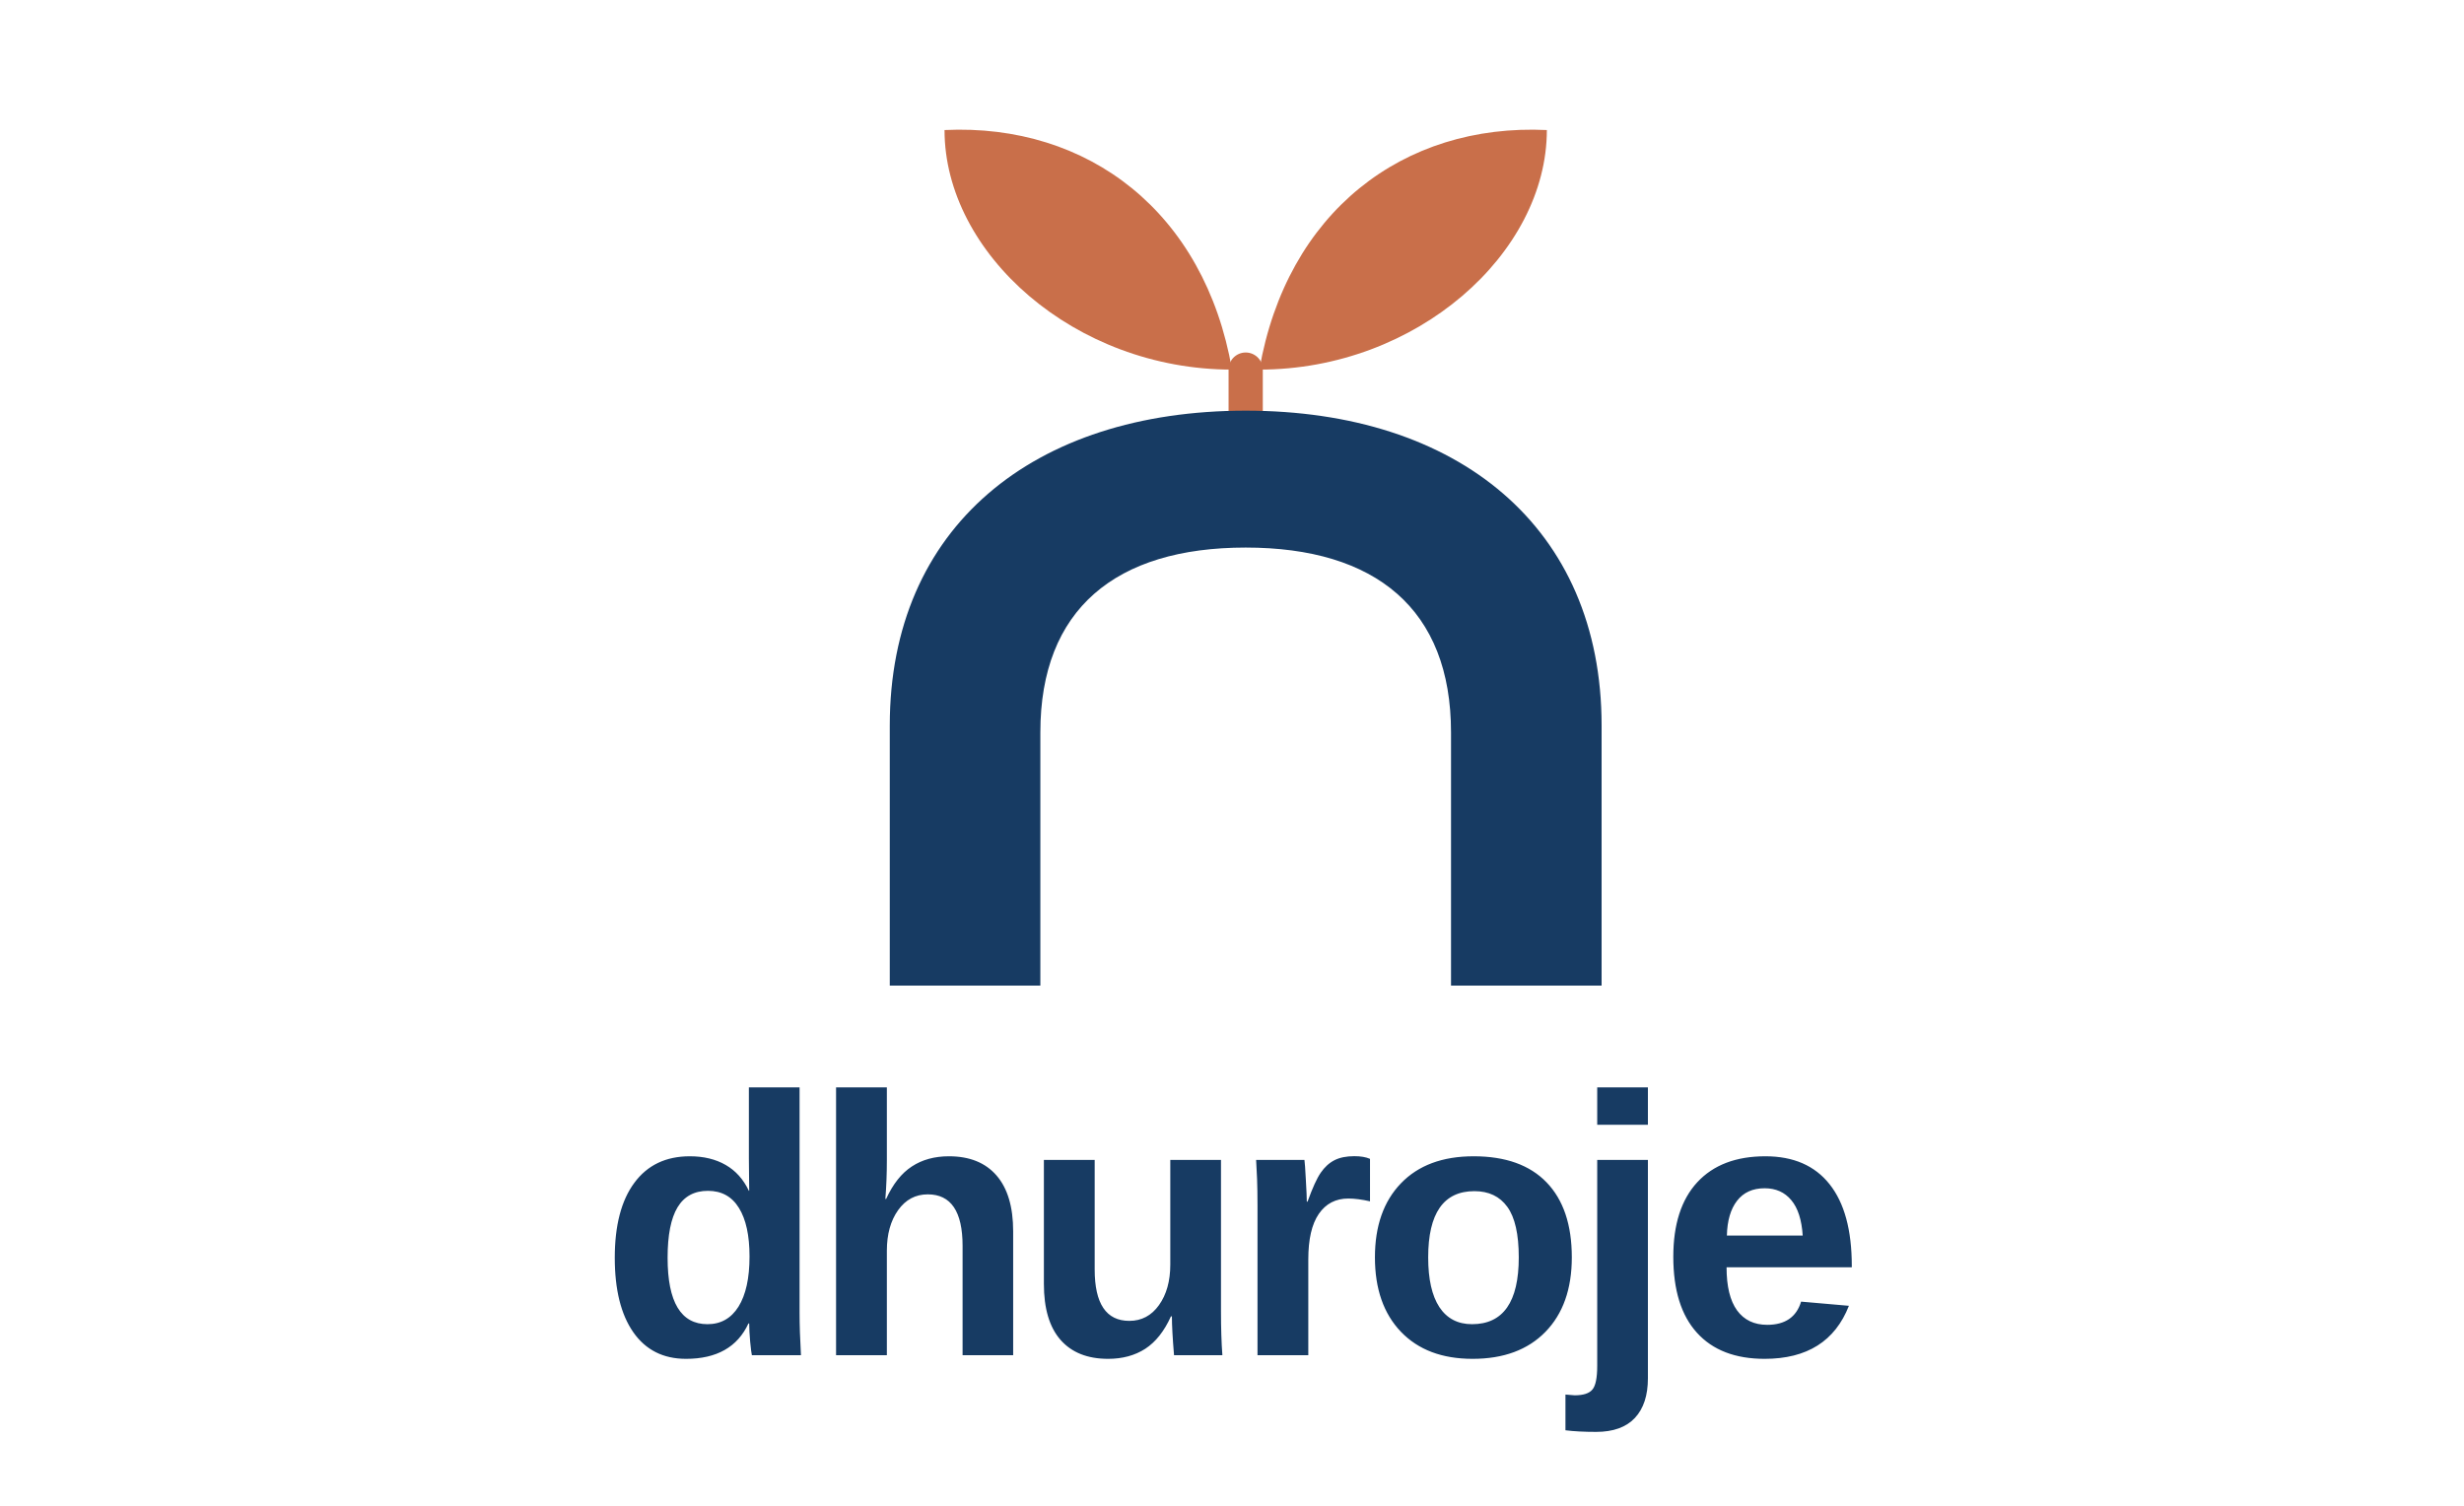
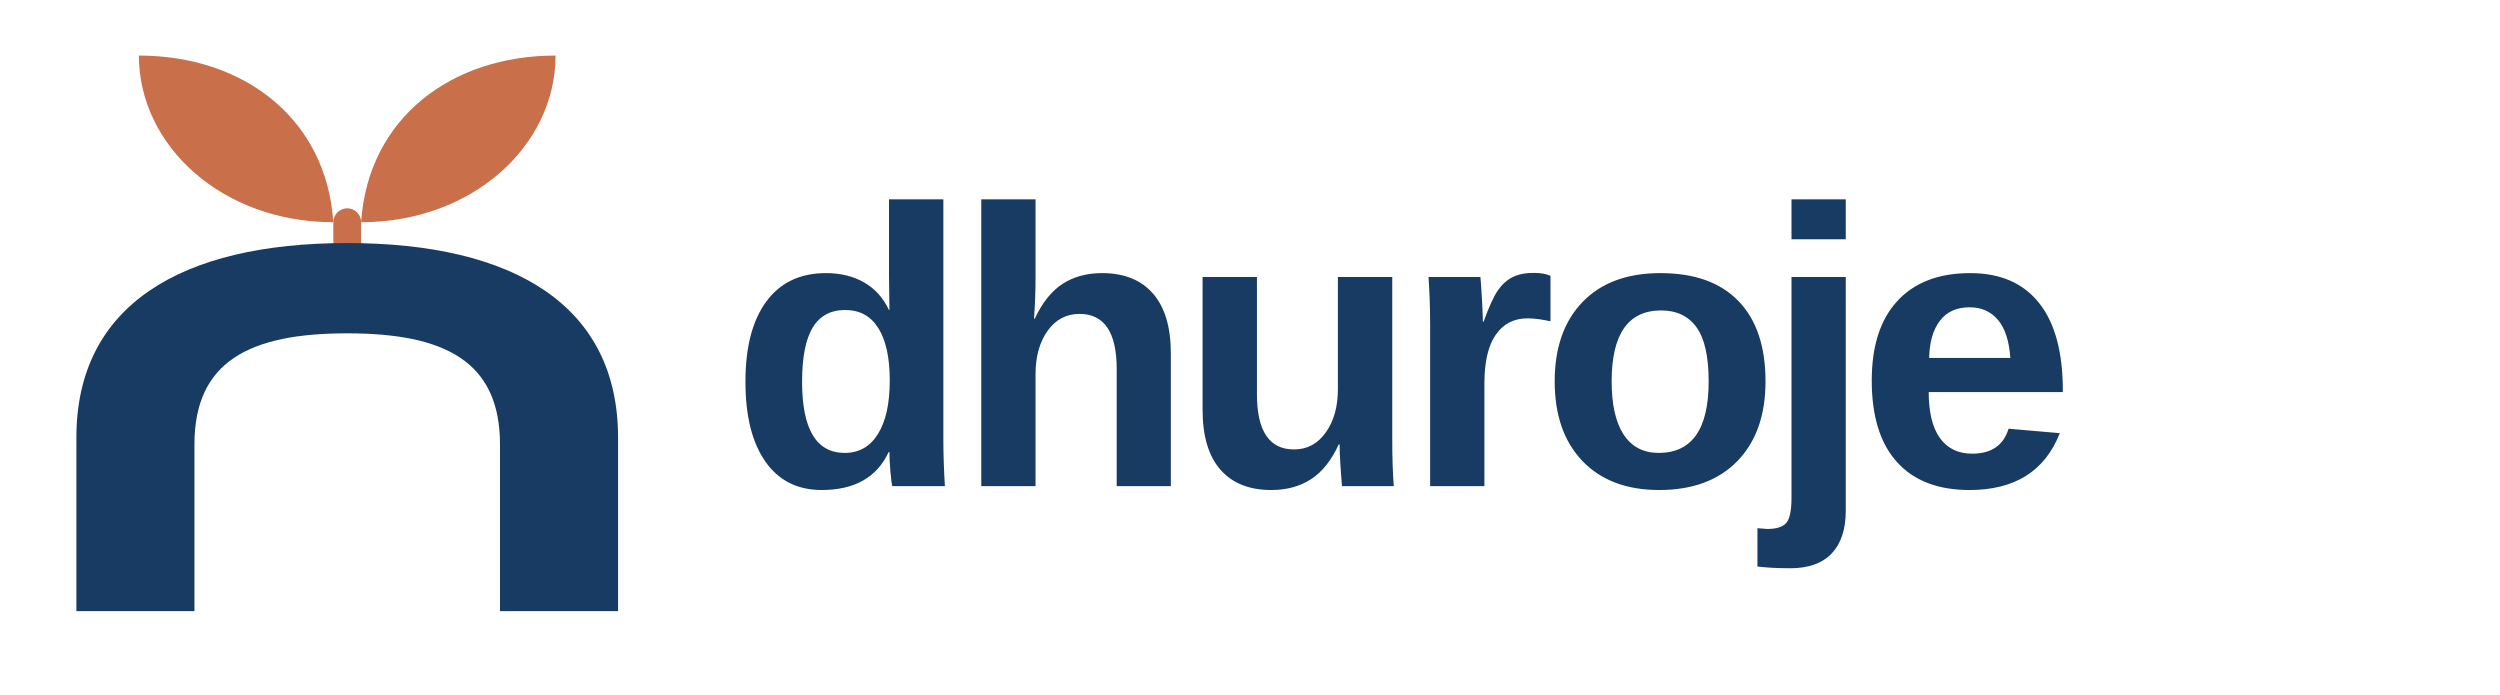
- <svg xmlns="http://www.w3.org/2000/svg" viewBox="0 0 360 220" role="img" aria-labelledby="title desc">
-   <g transform="translate(112 12)">
-     <path d="M68 42 C45 42 26 25 26 7 C47 6 64 19 68 42 Z" fill="#C96F4A" />
-     <path d="M72 42 C76 19 93 6 114 7 C114 25 95 42 72 42 Z" fill="#C96F4A" />
-     <path d="M70 42 V52" fill="none" stroke="#C96F4A" stroke-width="5" stroke-linecap="round" />
-     <path d="M18 132 V94 C18 65 39 48 70 48 C101 48 122 65 122 94 V132 H100 V95 C100 77 89 68 70 68 C51 68 40 77 40 95 V132 Z" fill="#173B63" />
+ <svg xmlns="http://www.w3.org/2000/svg" viewBox="0 0 360 100" role="img" aria-labelledby="title desc">
+   <g transform="translate(8 5)">
+     <path d="M40 27 C24 27 12 16 12 3 C27 3 39 12 40 27Z" fill="#C96F4A" />
+     <path d="M44 27 C45 12 57 3 72 3 C72 16 60 27 44 27Z" fill="#C96F4A" />
+     <path d="M42 27V34" fill="none" stroke="#C96F4A" stroke-width="4" stroke-linecap="round" />
+     <path d="M3 83V58C3 39 18 30 42 30S81 39 81 58V83H64V59C64 47 56 43 42 43S20 47 20 59V83Z" fill="#173B63" />
  </g>
-   <text x="180" y="198" text-anchor="middle" font-family="Arial, Helvetica, sans-serif" font-size="54" font-weight="600" letter-spacing="-2.2" fill="#173B63">dhuroje</text>
+   <text x="105" y="70" font-family="Arial, Helvetica, sans-serif" font-size="57" font-weight="600" letter-spacing="-2.5" fill="#173B63">dhuroje</text>
</svg>
